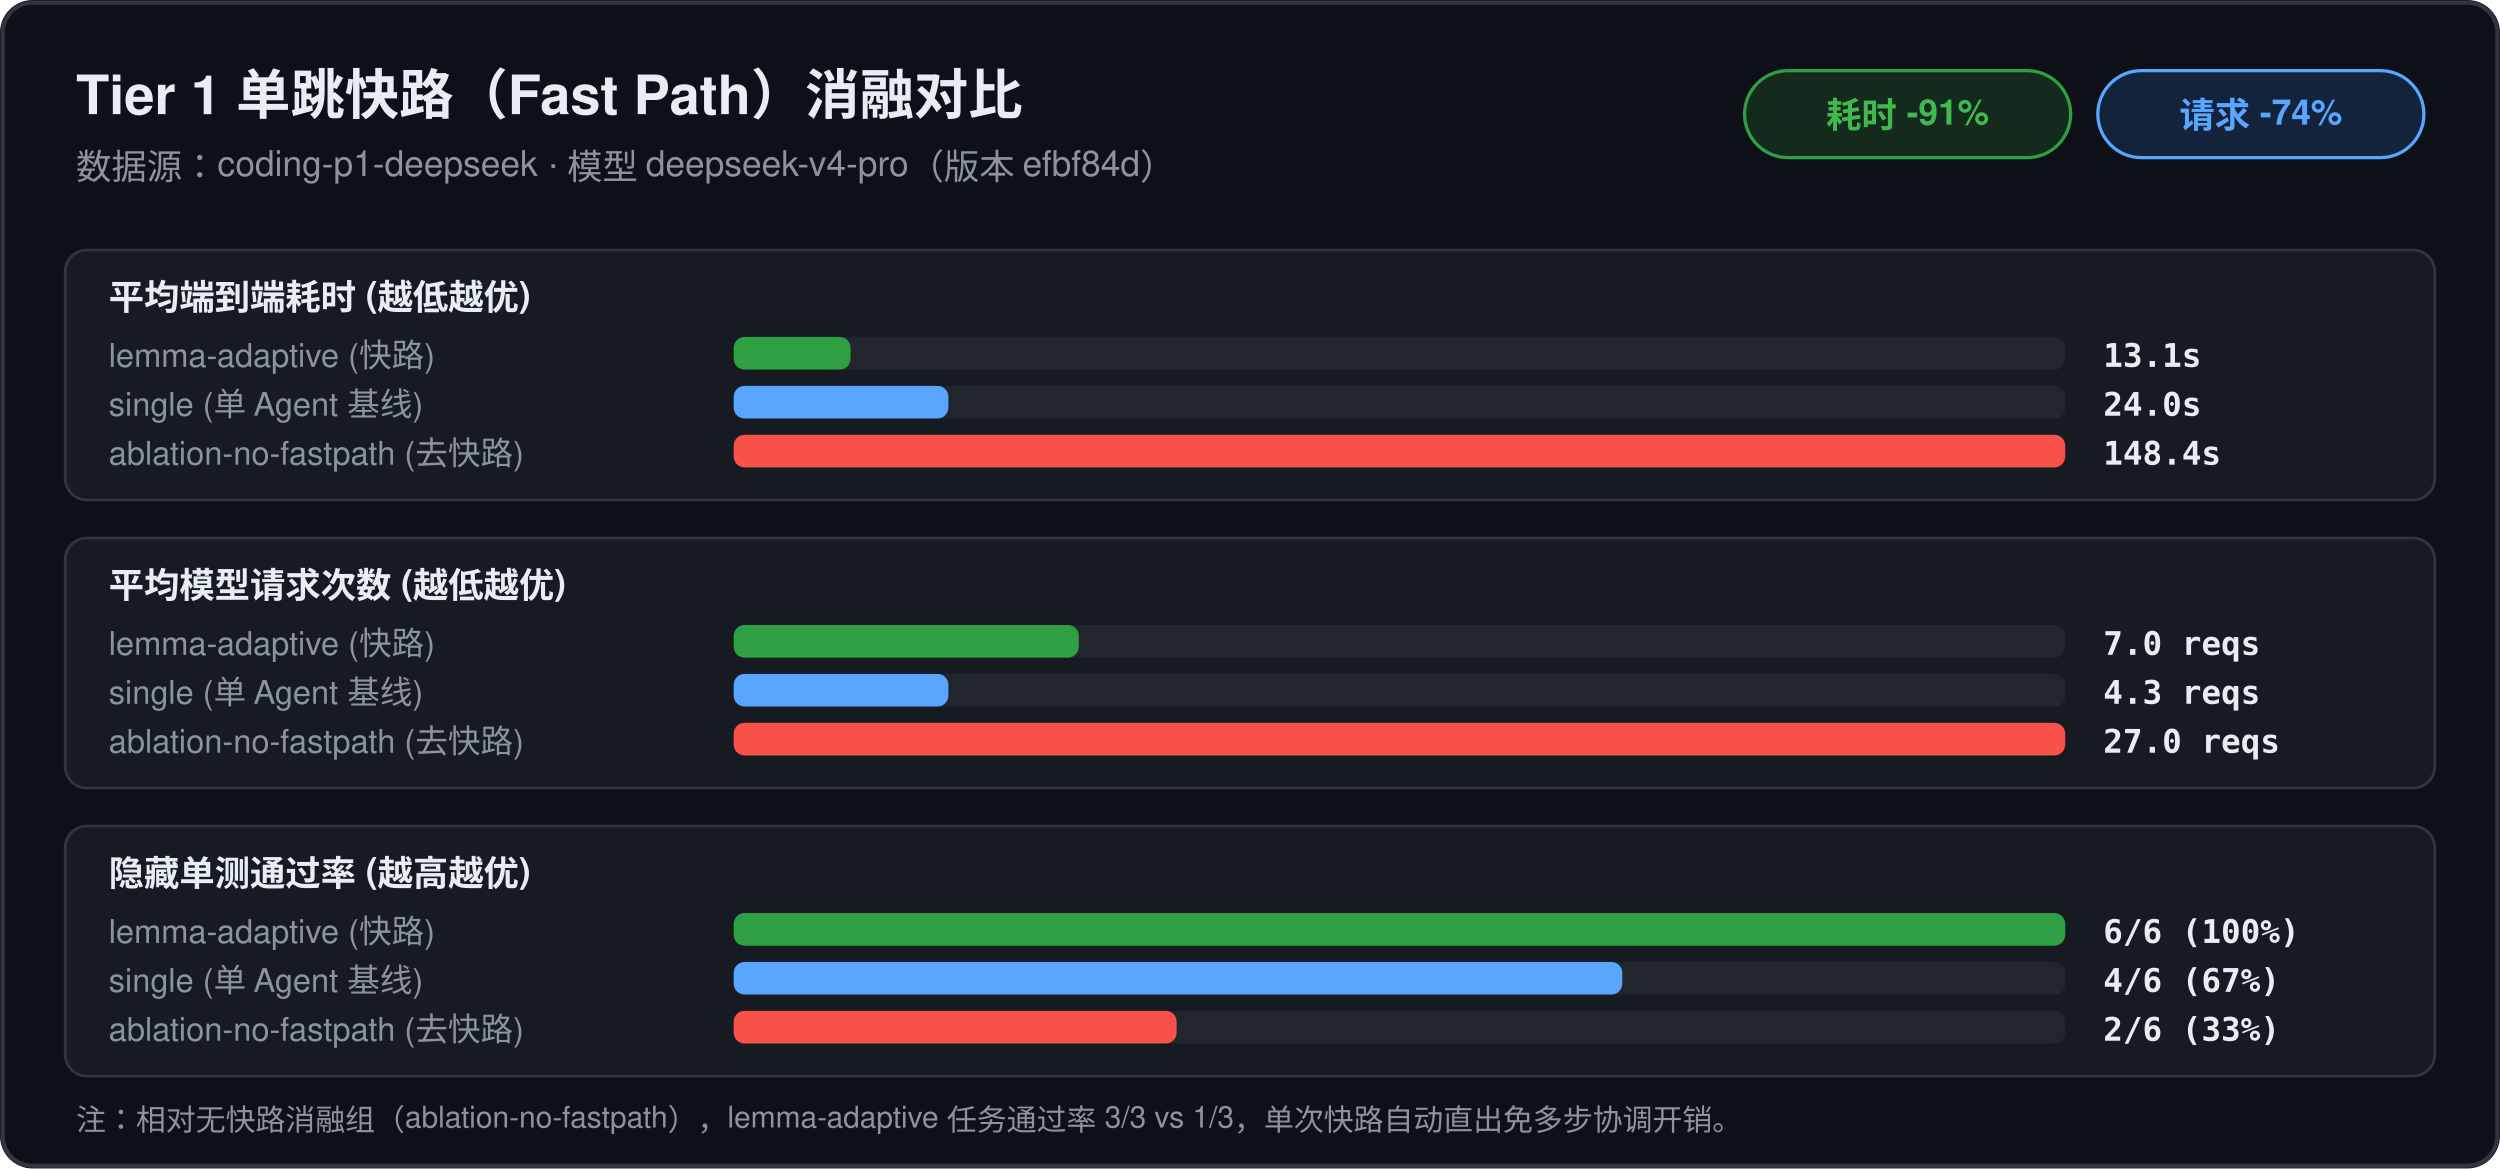
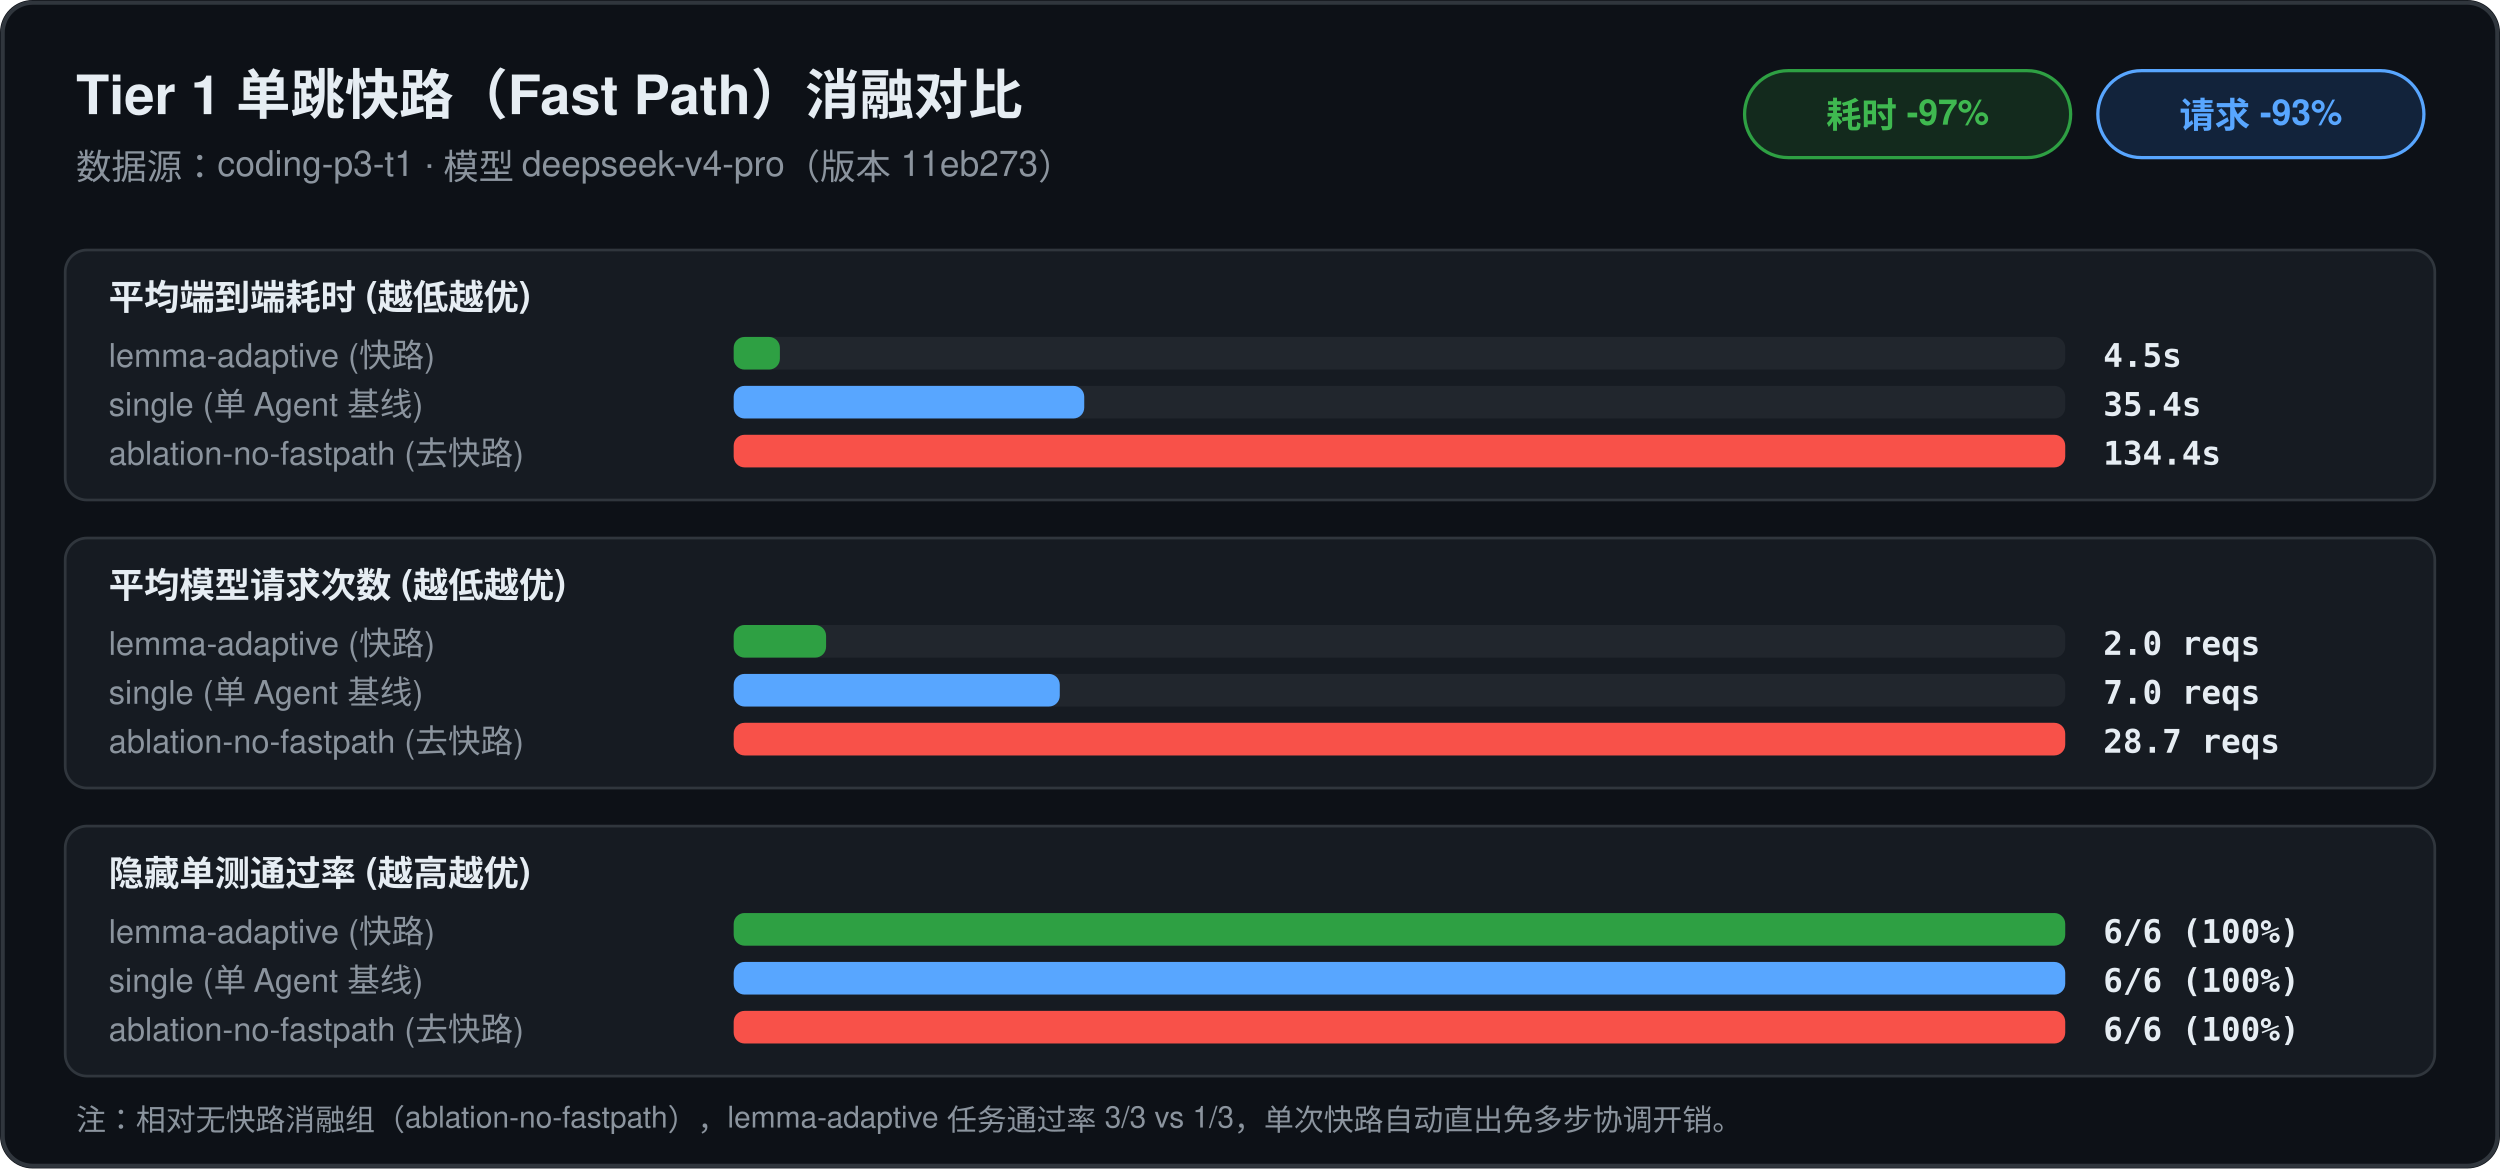
<svg xmlns="http://www.w3.org/2000/svg" width="920" height="430" viewBox="0 0 920 430" role="img" aria-label="Tier 1 单跳快路消融对比">
  <rect width="920" height="430" rx="12" fill="#0d1117" />
  <rect x="1" y="1" width="918" height="428" rx="11" fill="none" stroke="#30363d" stroke-width="1.5" />
  <text x="28" y="42" fill="#e6edf3" font-family="-apple-system, BlinkMacSystemFont, 'Segoe UI', Helvetica, Arial, 'PingFang SC', 'Microsoft YaHei', sans-serif" font-size="20" font-weight="700">Tier 1 单跳快路（Fast Path）消融对比</text>
-   <text x="28" y="66" fill="#8b949e" font-family="-apple-system, BlinkMacSystemFont, 'Segoe UI', Helvetica, Arial, 'PingFang SC', 'Microsoft YaHei', sans-serif" font-size="13">数据源：coding-p1-deepseek · 模型 deepseek-v4-pro（版本 efbf84d）</text>
+   <text x="28" y="66" fill="#8b949e" font-family="-apple-system, BlinkMacSystemFont, 'Segoe UI', Helvetica, Arial, 'PingFang SC', 'Microsoft YaHei', sans-serif" font-size="13">数据源：coding-p3-t1 · 模型 deepseek-v4-pro（版本 11eb273）</text>
  <rect x="642" y="26" width="120" height="32" rx="16" fill="#132a1d" stroke="#2ea043" stroke-width="1.2" />
-   <text x="702" y="47" fill="#3fb950" font-family="-apple-system, BlinkMacSystemFont, 'Segoe UI', Helvetica, Arial, 'PingFang SC', 'Microsoft YaHei', sans-serif" font-size="13" font-weight="700" text-anchor="middle">耗时 -91%</text>
+   <text x="702" y="47" fill="#3fb950" font-family="-apple-system, BlinkMacSystemFont, 'Segoe UI', Helvetica, Arial, 'PingFang SC', 'Microsoft YaHei', sans-serif" font-size="13" font-weight="700" text-anchor="middle">耗时 -97%</text>
  <rect x="772" y="26" width="120" height="32" rx="16" fill="#12233b" stroke="#58a6ff" stroke-width="1.2" />
-   <text x="832" y="47" fill="#58a6ff" font-family="-apple-system, BlinkMacSystemFont, 'Segoe UI', Helvetica, Arial, 'PingFang SC', 'Microsoft YaHei', sans-serif" font-size="13" font-weight="700" text-anchor="middle">请求 -74%</text>
+   <text x="832" y="47" fill="#58a6ff" font-family="-apple-system, BlinkMacSystemFont, 'Segoe UI', Helvetica, Arial, 'PingFang SC', 'Microsoft YaHei', sans-serif" font-size="13" font-weight="700" text-anchor="middle">请求 -93%</text>
  <rect x="24" y="92" width="872" height="92" rx="8" fill="#161b22" stroke="#30363d" />
  <text x="40" y="114" fill="#e6edf3" font-family="-apple-system, BlinkMacSystemFont, 'Segoe UI', Helvetica, Arial, 'PingFang SC', 'Microsoft YaHei', sans-serif" font-size="13" font-weight="600">平均端到端耗时 (越低越优)</text>
  <text x="40" y="135" fill="#8b949e" font-family="-apple-system, BlinkMacSystemFont, 'Segoe UI', Helvetica, Arial, 'PingFang SC', 'Microsoft YaHei', sans-serif" font-size="12">lemma-adaptive (快路)</text>
  <rect x="270" y="124" width="490" height="12" rx="4" fill="#21262d" />
-   <rect x="270" y="124" width="43" height="12" rx="4" fill="#2ea043" />
-   <text x="774" y="135" fill="#e6edf3" font-family="ui-monospace, SFMono-Regular, 'SF Mono', Menlo, Consolas, monospace" font-size="12" font-weight="600">13.1s</text>
+   <rect x="270" y="124" width="17" height="12" rx="4" fill="#2ea043" />
+   <text x="774" y="135" fill="#e6edf3" font-family="ui-monospace, SFMono-Regular, 'SF Mono', Menlo, Consolas, monospace" font-size="12" font-weight="600">4.5s</text>
  <text x="40" y="153" fill="#8b949e" font-family="-apple-system, BlinkMacSystemFont, 'Segoe UI', Helvetica, Arial, 'PingFang SC', 'Microsoft YaHei', sans-serif" font-size="12">single (单 Agent 基线)</text>
  <rect x="270" y="142" width="490" height="12" rx="4" fill="#21262d" />
-   <rect x="270" y="142" width="79" height="12" rx="4" fill="#58a6ff" />
-   <text x="774" y="153" fill="#e6edf3" font-family="ui-monospace, SFMono-Regular, 'SF Mono', Menlo, Consolas, monospace" font-size="12" font-weight="600">24.0s</text>
+   <rect x="270" y="142" width="129" height="12" rx="4" fill="#58a6ff" />
+   <text x="774" y="153" fill="#e6edf3" font-family="ui-monospace, SFMono-Regular, 'SF Mono', Menlo, Consolas, monospace" font-size="12" font-weight="600">35.4s</text>
  <text x="40" y="171" fill="#8b949e" font-family="-apple-system, BlinkMacSystemFont, 'Segoe UI', Helvetica, Arial, 'PingFang SC', 'Microsoft YaHei', sans-serif" font-size="12">ablation-no-fastpath (去快路)</text>
  <rect x="270" y="160" width="490" height="12" rx="4" fill="#21262d" />
  <rect x="270" y="160" width="490" height="12" rx="4" fill="#f85149" />
-   <text x="774" y="171" fill="#e6edf3" font-family="ui-monospace, SFMono-Regular, 'SF Mono', Menlo, Consolas, monospace" font-size="12" font-weight="600">148.4s</text>
+   <text x="774" y="171" fill="#e6edf3" font-family="ui-monospace, SFMono-Regular, 'SF Mono', Menlo, Consolas, monospace" font-size="12" font-weight="600">134.4s</text>
  <rect x="24" y="198" width="872" height="92" rx="8" fill="#161b22" stroke="#30363d" />
  <text x="40" y="220" fill="#e6edf3" font-family="-apple-system, BlinkMacSystemFont, 'Segoe UI', Helvetica, Arial, 'PingFang SC', 'Microsoft YaHei', sans-serif" font-size="13" font-weight="600">平均模型请求次数 (越低越优)</text>
  <text x="40" y="241" fill="#8b949e" font-family="-apple-system, BlinkMacSystemFont, 'Segoe UI', Helvetica, Arial, 'PingFang SC', 'Microsoft YaHei', sans-serif" font-size="12">lemma-adaptive (快路)</text>
  <rect x="270" y="230" width="490" height="12" rx="4" fill="#21262d" />
-   <rect x="270" y="230" width="127" height="12" rx="4" fill="#2ea043" />
-   <text x="774" y="241" fill="#e6edf3" font-family="ui-monospace, SFMono-Regular, 'SF Mono', Menlo, Consolas, monospace" font-size="12" font-weight="600">7.0 reqs</text>
+   <rect x="270" y="230" width="34" height="12" rx="4" fill="#2ea043" />
+   <text x="774" y="241" fill="#e6edf3" font-family="ui-monospace, SFMono-Regular, 'SF Mono', Menlo, Consolas, monospace" font-size="12" font-weight="600">2.0 reqs</text>
  <text x="40" y="259" fill="#8b949e" font-family="-apple-system, BlinkMacSystemFont, 'Segoe UI', Helvetica, Arial, 'PingFang SC', 'Microsoft YaHei', sans-serif" font-size="12">single (单 Agent 基线)</text>
  <rect x="270" y="248" width="490" height="12" rx="4" fill="#21262d" />
-   <rect x="270" y="248" width="79" height="12" rx="4" fill="#58a6ff" />
-   <text x="774" y="259" fill="#e6edf3" font-family="ui-monospace, SFMono-Regular, 'SF Mono', Menlo, Consolas, monospace" font-size="12" font-weight="600">4.3 reqs</text>
+   <rect x="270" y="248" width="120" height="12" rx="4" fill="#58a6ff" />
+   <text x="774" y="259" fill="#e6edf3" font-family="ui-monospace, SFMono-Regular, 'SF Mono', Menlo, Consolas, monospace" font-size="12" font-weight="600">7.0 reqs</text>
  <text x="40" y="277" fill="#8b949e" font-family="-apple-system, BlinkMacSystemFont, 'Segoe UI', Helvetica, Arial, 'PingFang SC', 'Microsoft YaHei', sans-serif" font-size="12">ablation-no-fastpath (去快路)</text>
  <rect x="270" y="266" width="490" height="12" rx="4" fill="#21262d" />
  <rect x="270" y="266" width="490" height="12" rx="4" fill="#f85149" />
-   <text x="774" y="277" fill="#e6edf3" font-family="ui-monospace, SFMono-Regular, 'SF Mono', Menlo, Consolas, monospace" font-size="12" font-weight="600">27.0 reqs</text>
+   <text x="774" y="277" fill="#e6edf3" font-family="ui-monospace, SFMono-Regular, 'SF Mono', Menlo, Consolas, monospace" font-size="12" font-weight="600">28.7 reqs</text>
  <rect x="24" y="304" width="872" height="92" rx="8" fill="#161b22" stroke="#30363d" />
  <text x="40" y="326" fill="#e6edf3" font-family="-apple-system, BlinkMacSystemFont, 'Segoe UI', Helvetica, Arial, 'PingFang SC', 'Microsoft YaHei', sans-serif" font-size="13" font-weight="600">隐藏单测通过率 (越高越优)</text>
  <text x="40" y="347" fill="#8b949e" font-family="-apple-system, BlinkMacSystemFont, 'Segoe UI', Helvetica, Arial, 'PingFang SC', 'Microsoft YaHei', sans-serif" font-size="12">lemma-adaptive (快路)</text>
  <rect x="270" y="336" width="490" height="12" rx="4" fill="#21262d" />
  <rect x="270" y="336" width="490" height="12" rx="4" fill="#2ea043" />
  <text x="774" y="347" fill="#e6edf3" font-family="ui-monospace, SFMono-Regular, 'SF Mono', Menlo, Consolas, monospace" font-size="12" font-weight="600">6/6 (100%)</text>
  <text x="40" y="365" fill="#8b949e" font-family="-apple-system, BlinkMacSystemFont, 'Segoe UI', Helvetica, Arial, 'PingFang SC', 'Microsoft YaHei', sans-serif" font-size="12">single (单 Agent 基线)</text>
  <rect x="270" y="354" width="490" height="12" rx="4" fill="#21262d" />
-   <rect x="270" y="354" width="327" height="12" rx="4" fill="#58a6ff" />
-   <text x="774" y="365" fill="#e6edf3" font-family="ui-monospace, SFMono-Regular, 'SF Mono', Menlo, Consolas, monospace" font-size="12" font-weight="600">4/6 (67%)</text>
+   <rect x="270" y="354" width="490" height="12" rx="4" fill="#58a6ff" />
+   <text x="774" y="365" fill="#e6edf3" font-family="ui-monospace, SFMono-Regular, 'SF Mono', Menlo, Consolas, monospace" font-size="12" font-weight="600">6/6 (100%)</text>
  <text x="40" y="383" fill="#8b949e" font-family="-apple-system, BlinkMacSystemFont, 'Segoe UI', Helvetica, Arial, 'PingFang SC', 'Microsoft YaHei', sans-serif" font-size="12">ablation-no-fastpath (去快路)</text>
  <rect x="270" y="372" width="490" height="12" rx="4" fill="#21262d" />
-   <rect x="270" y="372" width="163" height="12" rx="4" fill="#f85149" />
-   <text x="774" y="383" fill="#e6edf3" font-family="ui-monospace, SFMono-Regular, 'SF Mono', Menlo, Consolas, monospace" font-size="12" font-weight="600">2/6 (33%)</text>
+   <rect x="270" y="372" width="490" height="12" rx="4" fill="#f85149" />
+   <text x="774" y="383" fill="#e6edf3" font-family="ui-monospace, SFMono-Regular, 'SF Mono', Menlo, Consolas, monospace" font-size="12" font-weight="600">6/6 (100%)</text>
  <text x="28" y="416" fill="#8b949e" font-family="-apple-system, BlinkMacSystemFont, 'Segoe UI', Helvetica, Arial, 'PingFang SC', 'Microsoft YaHei', sans-serif" font-size="11">注：相对无快路消融组（ablation-no-fastpath），lemma-adaptive 任务通过率 3/3 vs 1/3，单次快路自动直出免多步协调开销。</text>
</svg>
